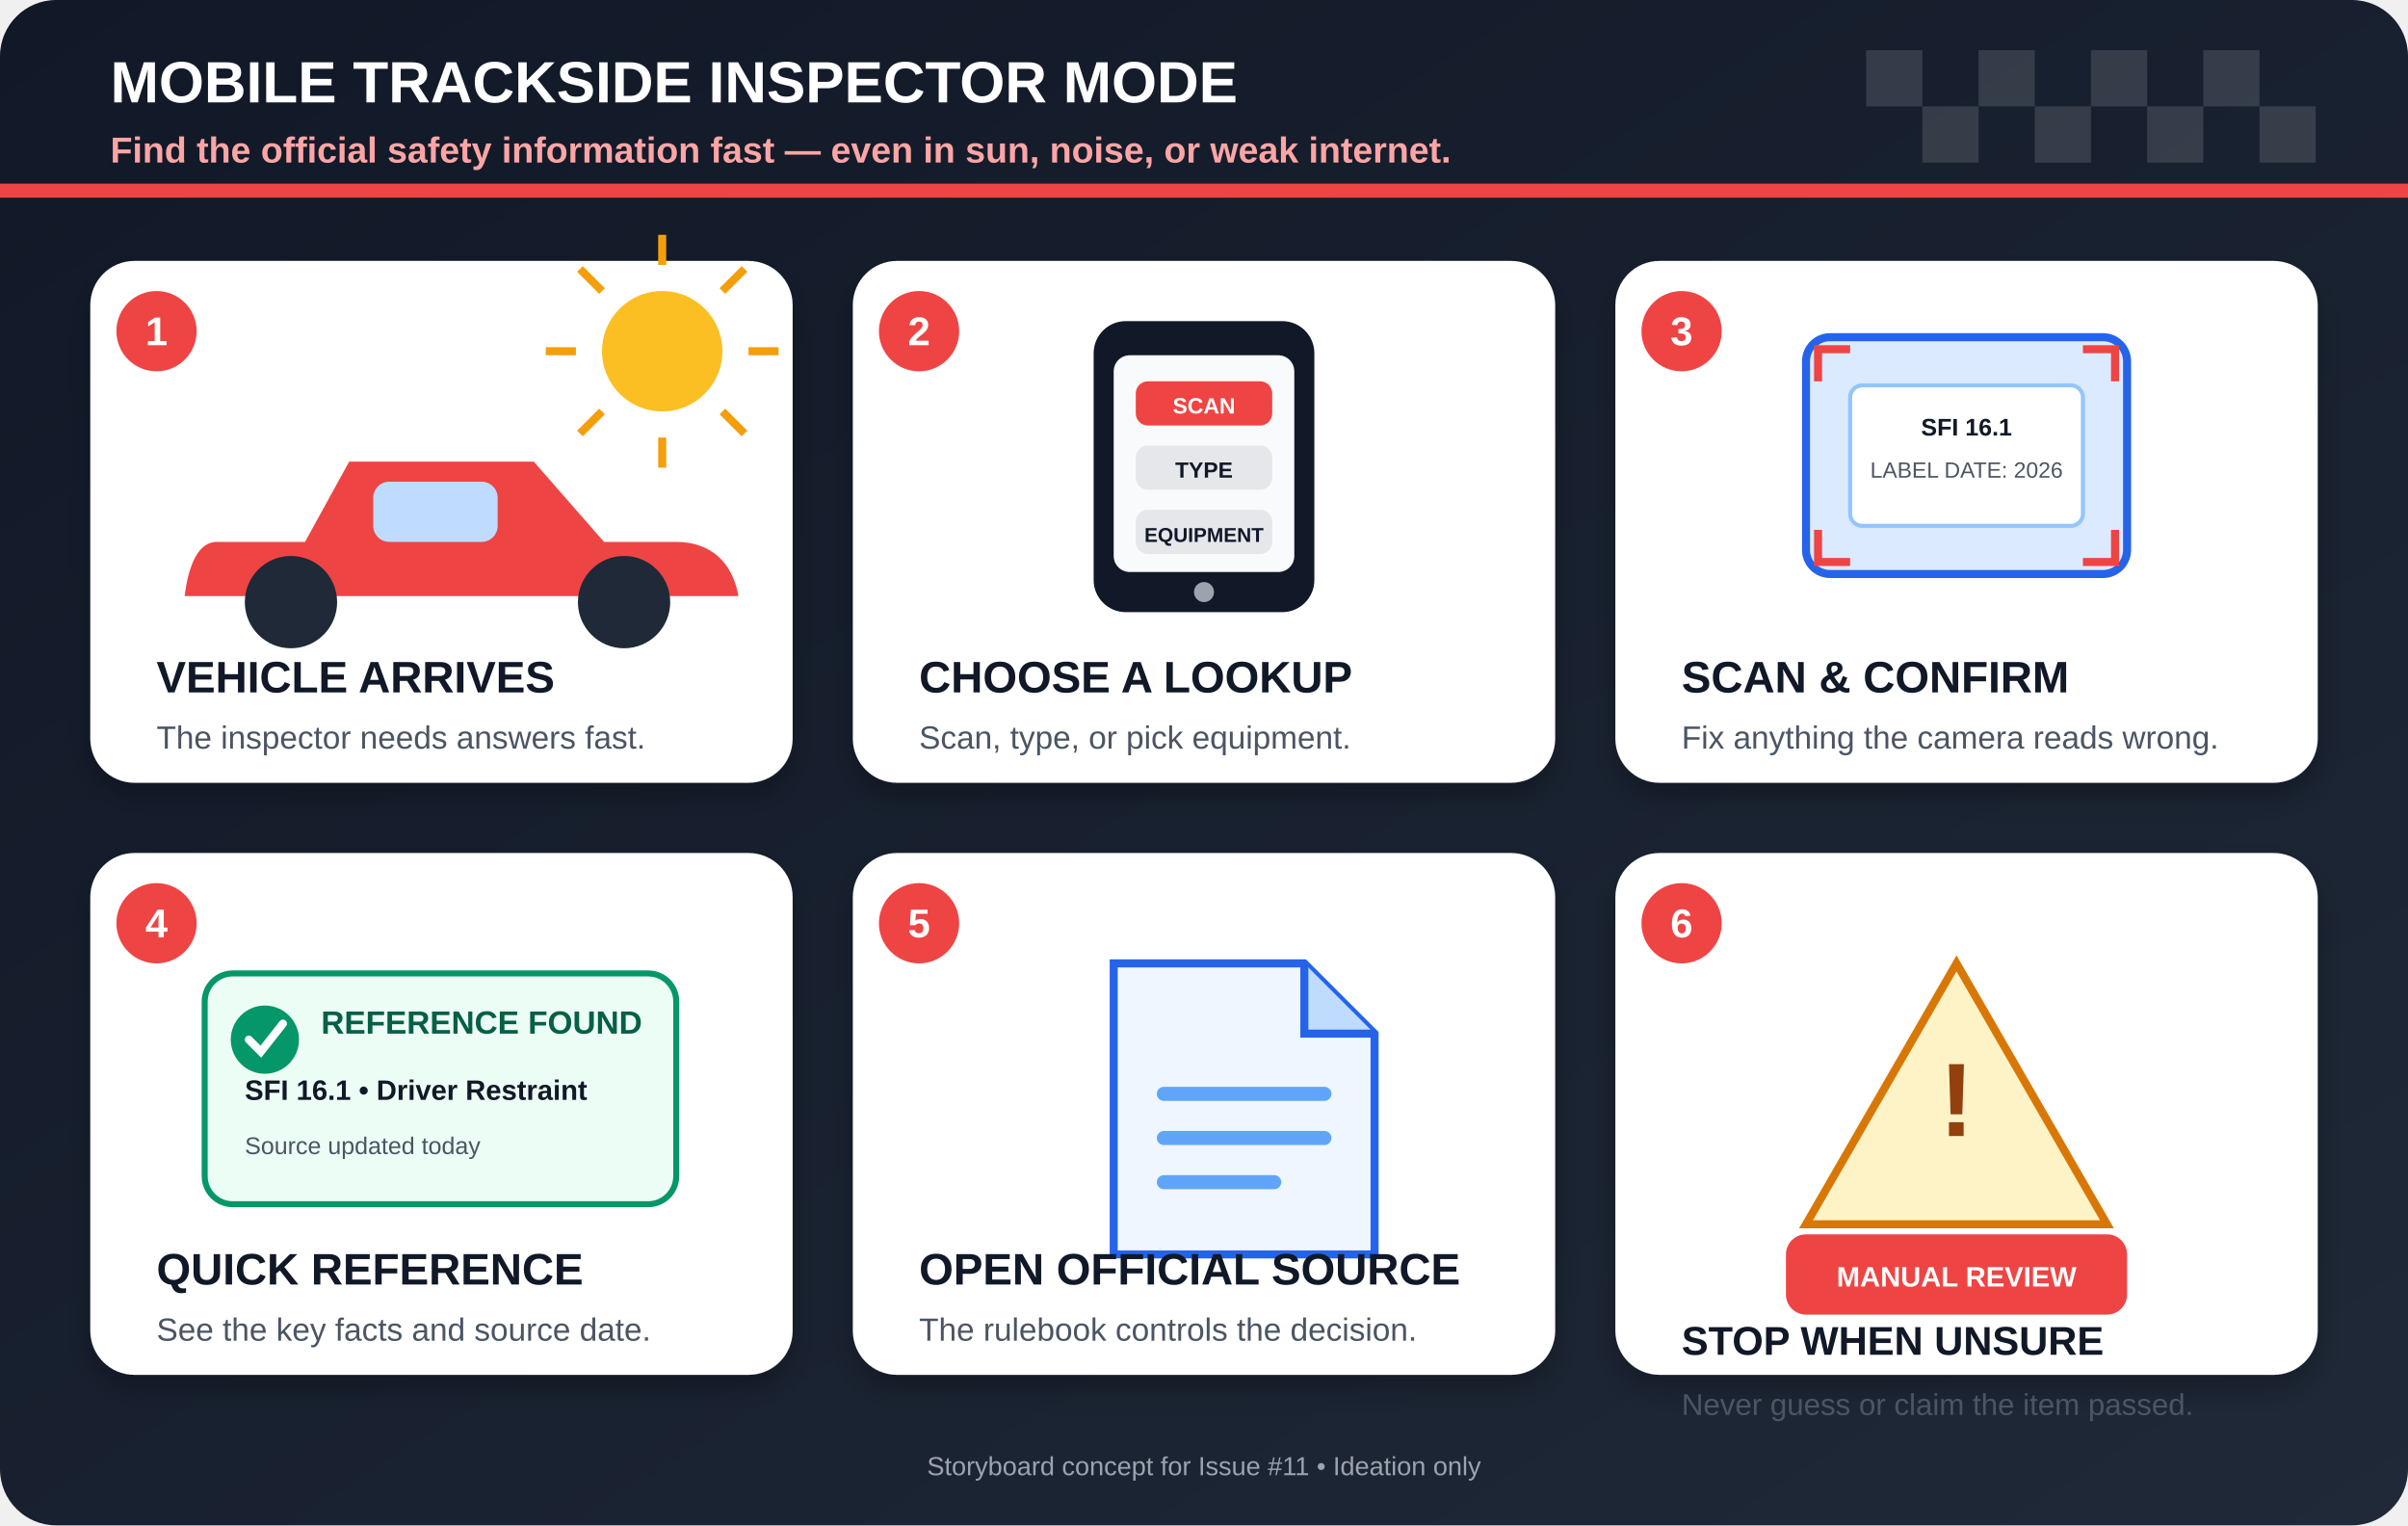
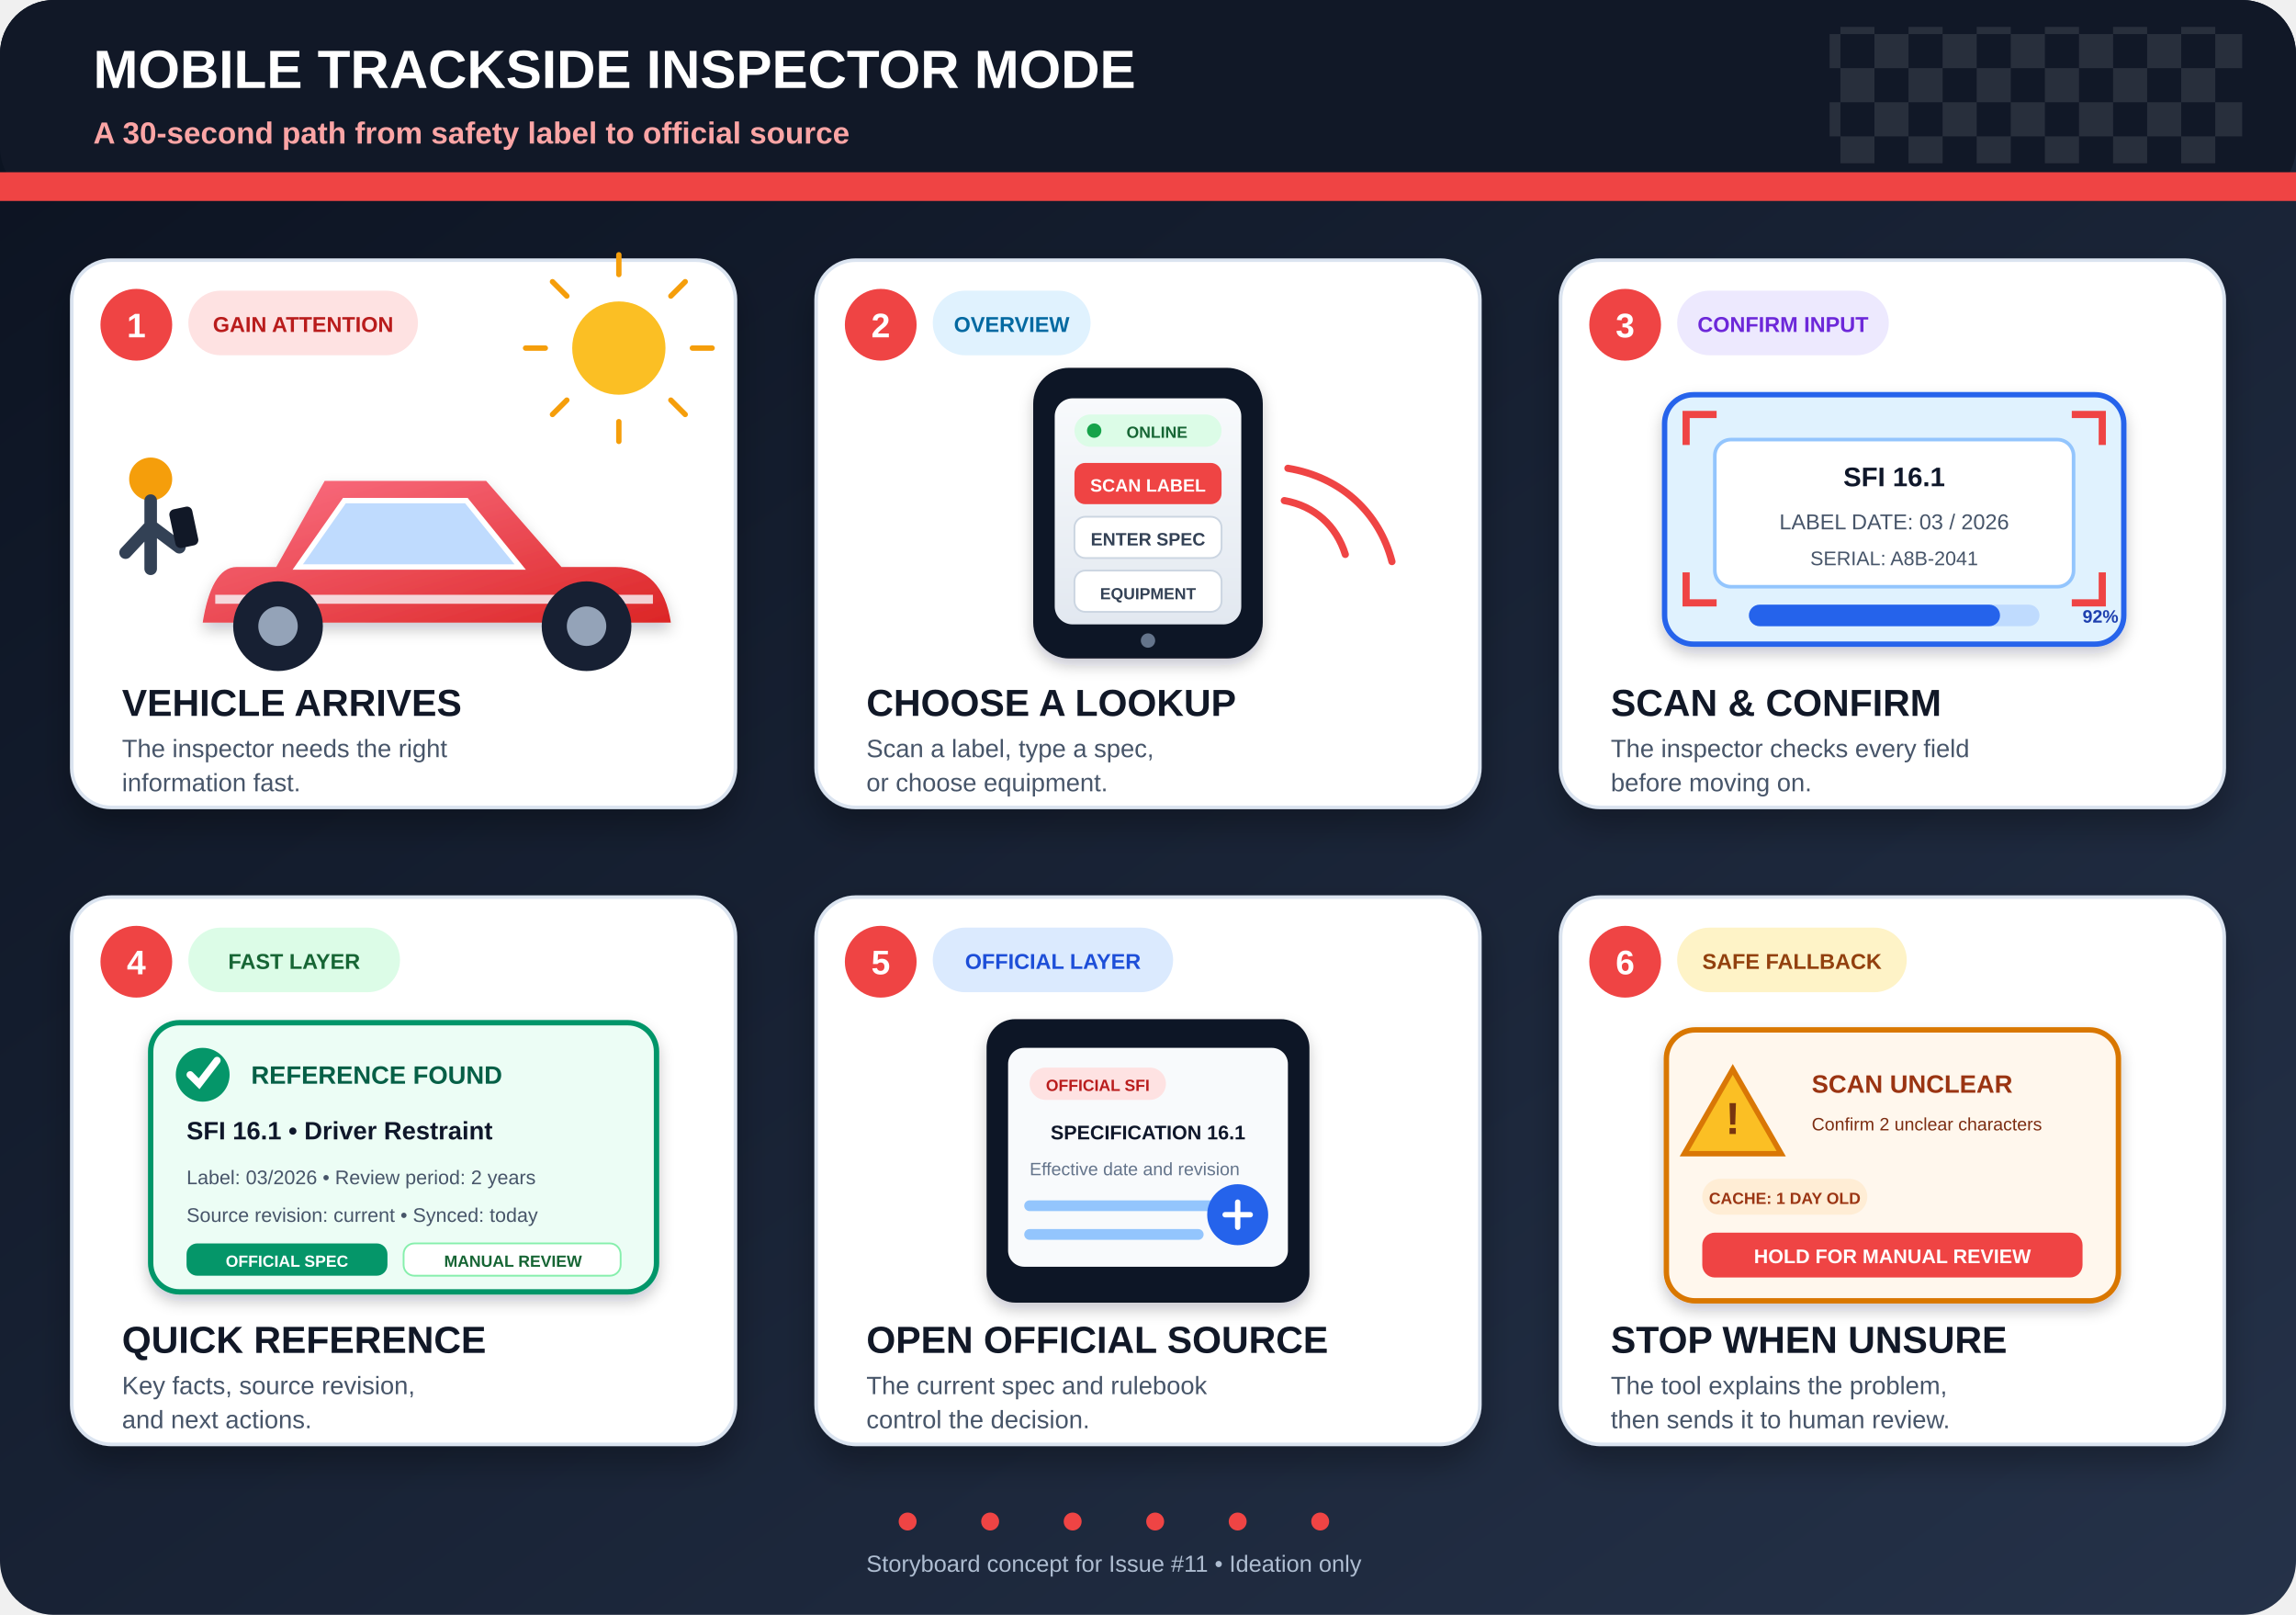
- <svg xmlns="http://www.w3.org/2000/svg" width="1200" height="760" viewBox="0 0 1200 760" role="img" aria-labelledby="title desc">
+ <svg xmlns="http://www.w3.org/2000/svg" width="1280" height="900" viewBox="0 0 1280 900" role="img" aria-labelledby="title desc">
  <defs>
-     <linearGradient id="bg" x1="0" y1="0" x2="1" y2="1">
-       <stop offset="0" stop-color="#111827" />
-       <stop offset="1" stop-color="#1f2937" />
+     <linearGradient id="background" x1="0" y1="0" x2="1" y2="1">
+       <stop offset="0" stop-color="#0b1220" />
+       <stop offset="1" stop-color="#253249" />
    </linearGradient>
-     <filter id="shadow" x="-10%" y="-10%" width="120%" height="130%">
-       <feDropShadow dx="0" dy="7" stdDeviation="7" flood-color="#000000" flood-opacity=".25" />
+     <linearGradient id="redCar" x1="0" y1="0" x2="1" y2="1">
+       <stop offset="0" stop-color="#fb7185" />
+       <stop offset="1" stop-color="#dc2626" />
+     </linearGradient>
+     <linearGradient id="phoneScreen" x1="0" y1="0" x2="0" y2="1">
+       <stop offset="0" stop-color="#f8fafc" />
+       <stop offset="1" stop-color="#e2e8f0" />
+     </linearGradient>
+     <pattern id="checkers" width="38" height="38" patternUnits="userSpaceOnUse">
+       <rect width="19" height="19" fill="#ffffff" />
+       <rect x="19" y="19" width="19" height="19" fill="#ffffff" />
+     </pattern>
+     <filter id="cardShadow" x="-15%" y="-15%" width="130%" height="140%">
+       <feDropShadow dx="0" dy="10" stdDeviation="9" flood-color="#000000" flood-opacity=".28" />
+     </filter>
+     <filter id="smallShadow" x="-20%" y="-20%" width="140%" height="150%">
+       <feDropShadow dx="0" dy="4" stdDeviation="4" flood-color="#0f172a" flood-opacity=".22" />
    </filter>
  </defs>
-   <rect width="1200" height="760" rx="28" fill="url(#bg)" />
-   <path d="M0 95h1200" stroke="#ef4444" stroke-width="7" />
-   <g opacity=".13" fill="#ffffff">
-     <rect x="930" y="25" width="28" height="28" />
-     <rect x="986" y="25" width="28" height="28" />
-     <rect x="958" y="53" width="28" height="28" />
-     <rect x="1014" y="53" width="28" height="28" />
-     <rect x="1042" y="25" width="28" height="28" />
-     <rect x="1098" y="25" width="28" height="28" />
-     <rect x="1070" y="53" width="28" height="28" />
-     <rect x="1126" y="53" width="28" height="28" />
+   <rect width="1280" height="900" rx="30" fill="url(#background)" />
+   <rect x="0" y="0" width="1280" height="112" rx="30" fill="#111827" />
+   <rect x="0" y="96" width="1280" height="16" fill="#ef4444" />
+   <rect x="1020" y="15" width="230" height="76" opacity=".10" fill="url(#checkers)" />
+   <text x="52" y="49" fill="#ffffff" font-family="Arial, sans-serif" font-size="30" font-weight="800">MOBILE TRACKSIDE INSPECTOR MODE</text>
+   <text x="52" y="80" fill="#fca5a5" font-family="Arial, sans-serif" font-size="17" font-weight="600">A 30-second path from safety label to official source</text>
+   <g filter="url(#cardShadow)">
+     <rect x="40" y="145" width="370" height="305" rx="22" fill="#ffffff" stroke="#dbe4f0" stroke-width="2" />
+     <rect x="455" y="145" width="370" height="305" rx="22" fill="#ffffff" stroke="#dbe4f0" stroke-width="2" />
+     <rect x="870" y="145" width="370" height="305" rx="22" fill="#ffffff" stroke="#dbe4f0" stroke-width="2" />
+     <rect x="40" y="500" width="370" height="305" rx="22" fill="#ffffff" stroke="#dbe4f0" stroke-width="2" />
+     <rect x="455" y="500" width="370" height="305" rx="22" fill="#ffffff" stroke="#dbe4f0" stroke-width="2" />
+     <rect x="870" y="500" width="370" height="305" rx="22" fill="#ffffff" stroke="#dbe4f0" stroke-width="2" />
  </g>
-   <text x="55" y="51" fill="#ffffff" font-family="Arial, sans-serif" font-size="29" font-weight="800">MOBILE TRACKSIDE INSPECTOR MODE</text>
-   <text x="55" y="81" fill="#fca5a5" font-family="Arial, sans-serif" font-size="18" font-weight="600">Find the official safety information fast — even in sun, noise, or weak internet.</text>
-   <g filter="url(#shadow)">
-     <rect x="45" y="130" width="350" height="260" rx="22" fill="#ffffff" />
-     <rect x="425" y="130" width="350" height="260" rx="22" fill="#ffffff" />
-     <rect x="805" y="130" width="350" height="260" rx="22" fill="#ffffff" />
-     <rect x="45" y="425" width="350" height="260" rx="22" fill="#ffffff" />
-     <rect x="425" y="425" width="350" height="260" rx="22" fill="#ffffff" />
-     <rect x="805" y="425" width="350" height="260" rx="22" fill="#ffffff" />
+   <g>
+     <circle cx="76" cy="181" r="20" fill="#ef4444" />
+     <text x="76" y="188" text-anchor="middle" fill="#ffffff" font-family="Arial, sans-serif" font-size="19" font-weight="800">1</text>
+     <rect x="105" y="162" width="128" height="36" rx="18" fill="#fee2e2" />
+     <text x="169" y="185" text-anchor="middle" fill="#b91c1c" font-family="Arial, sans-serif" font-size="12" font-weight="800">GAIN ATTENTION</text>
+     <circle cx="345" cy="194" r="26" fill="#fbbf24" />
+     <g stroke="#f59e0b" stroke-width="3" stroke-linecap="round">
+       <path d="M345 153v-11M345 246v-11M304 194h-11M397 194h-11M316 165l-8-8M382 231l-8-8M374 165l8-8M308 231l8-8" />
+     </g>
+     <path d="M132 316h22l27-48h90l42 48h30c18 0 28 11 31 31H113c3-19 9-31 19-31z" fill="url(#redCar)" filter="url(#smallShadow)" />
+     <path d="M192 279h68l30 37H166z" fill="#bfdbfe" stroke="#ffffff" stroke-width="3" />
+     <path d="M120 334h244" stroke="#f8fafc" stroke-width="5" opacity=".8" />
+     <circle cx="155" cy="349" r="25" fill="#172033" />
+     <circle cx="155" cy="349" r="11" fill="#94a3b8" />
+     <circle cx="327" cy="349" r="25" fill="#172033" />
+     <circle cx="327" cy="349" r="11" fill="#94a3b8" />
+     <circle cx="84" cy="267" r="12" fill="#f59e0b" />
+     <path d="M84 279v38M84 293l-14 15M84 293l16 12" stroke="#334155" stroke-width="7" stroke-linecap="round" />
+     <rect x="96" y="283" width="13" height="22" rx="3" fill="#111827" transform="rotate(-12 102 294)" />
+     <text x="68" y="399" fill="#111827" font-family="Arial, sans-serif" font-size="21" font-weight="800">VEHICLE ARRIVES</text>
+     <text x="68" y="422" fill="#475569" font-family="Arial, sans-serif" font-size="14">The inspector needs the right</text>
+     <text x="68" y="441" fill="#475569" font-family="Arial, sans-serif" font-size="14">information fast.</text>
  </g>
-   <circle cx="78" cy="165" r="20" fill="#ef4444" />
-   <text x="78" y="172" text-anchor="middle" fill="#ffffff" font-family="Arial" font-size="20" font-weight="800">1</text>
-   <circle cx="330" cy="175" r="30" fill="#fbbf24" />
-   <g stroke="#f59e0b" stroke-width="4">
-     <path d="M330 132v-15M330 233v-15M287 175h-15M388 175h-15M300 145l-11-11M371 216l-11-11M360 145l11-11M289 216l11-11" />
+   <g>
+     <circle cx="491" cy="181" r="20" fill="#ef4444" />
+     <text x="491" y="188" text-anchor="middle" fill="#ffffff" font-family="Arial, sans-serif" font-size="19" font-weight="800">2</text>
+     <rect x="520" y="162" width="88" height="36" rx="18" fill="#e0f2fe" />
+     <text x="564" y="185" text-anchor="middle" fill="#0369a1" font-family="Arial, sans-serif" font-size="12" font-weight="800">OVERVIEW</text>
+     <rect x="576" y="205" width="128" height="162" rx="20" fill="#111827" filter="url(#smallShadow)" />
+     <rect x="588" y="222" width="104" height="126" rx="10" fill="url(#phoneScreen)" />
+     <rect x="599" y="231" width="82" height="18" rx="9" fill="#dcfce7" />
+     <circle cx="610" cy="240" r="4" fill="#16a34a" />
+     <text x="645" y="244" text-anchor="middle" fill="#166534" font-family="Arial, sans-serif" font-size="9" font-weight="800">ONLINE</text>
+     <rect x="599" y="258" width="82" height="23" rx="6" fill="#ef4444" />
+     <text x="640" y="274" text-anchor="middle" fill="#ffffff" font-family="Arial, sans-serif" font-size="10" font-weight="800">SCAN LABEL</text>
+     <rect x="599" y="288" width="82" height="23" rx="6" fill="#ffffff" stroke="#cbd5e1" />
+     <text x="640" y="304" text-anchor="middle" fill="#334155" font-family="Arial, sans-serif" font-size="10" font-weight="800">ENTER SPEC</text>
+     <rect x="599" y="318" width="82" height="23" rx="6" fill="#ffffff" stroke="#cbd5e1" />
+     <text x="640" y="334" text-anchor="middle" fill="#334155" font-family="Arial, sans-serif" font-size="9" font-weight="800">EQUIPMENT</text>
+     <circle cx="640" cy="357" r="4" fill="#64748b" />
+     <path d="M716 279c17 3 29 14 34 30M718 261c30 5 51 25 58 52" fill="none" stroke="#ef4444" stroke-width="4" stroke-linecap="round" />
+     <text x="483" y="399" fill="#111827" font-family="Arial, sans-serif" font-size="21" font-weight="800">CHOOSE A LOOKUP</text>
+     <text x="483" y="422" fill="#475569" font-family="Arial, sans-serif" font-size="14">Scan a label, type a spec,</text>
+     <text x="483" y="441" fill="#475569" font-family="Arial, sans-serif" font-size="14">or choose equipment.</text>
  </g>
-   <path d="M108 270h44l22-40h92l35 40h36c17 0 28 10 31 27H92c2-16 7-27 16-27z" fill="#ef4444" />
-   <rect x="186" y="240" width="62" height="30" rx="8" fill="#bfdbfe" />
-   <circle cx="145" cy="300" r="23" fill="#1f2937" />
-   <circle cx="311" cy="300" r="23" fill="#1f2937" />
-   <text x="78" y="345" fill="#111827" font-family="Arial" font-size="22" font-weight="800">VEHICLE ARRIVES</text>
-   <text x="78" y="373" fill="#4b5563" font-family="Arial" font-size="16">The inspector needs answers fast.</text>
-   <circle cx="458" cy="165" r="20" fill="#ef4444" />
-   <text x="458" y="172" text-anchor="middle" fill="#ffffff" font-family="Arial" font-size="20" font-weight="800">2</text>
-   <rect x="545" y="160" width="110" height="145" rx="16" fill="#111827" />
-   <rect x="555" y="177" width="90" height="108" rx="8" fill="#f9fafb" />
-   <rect x="566" y="190" width="68" height="22" rx="6" fill="#ef4444" />
-   <text x="600" y="206" text-anchor="middle" fill="#ffffff" font-family="Arial" font-size="11" font-weight="700">SCAN</text>
-   <rect x="566" y="222" width="68" height="22" rx="6" fill="#e5e7eb" />
-   <text x="600" y="238" text-anchor="middle" fill="#111827" font-family="Arial" font-size="11" font-weight="700">TYPE</text>
-   <rect x="566" y="254" width="68" height="22" rx="6" fill="#e5e7eb" />
-   <text x="600" y="270" text-anchor="middle" fill="#111827" font-family="Arial" font-size="10" font-weight="700">EQUIPMENT</text>
-   <circle cx="600" cy="295" r="5" fill="#9ca3af" />
-   <text x="458" y="345" fill="#111827" font-family="Arial" font-size="22" font-weight="800">CHOOSE A LOOKUP</text>
-   <text x="458" y="373" fill="#4b5563" font-family="Arial" font-size="16">Scan, type, or pick equipment.</text>
-   <circle cx="838" cy="165" r="20" fill="#ef4444" />
-   <text x="838" y="172" text-anchor="middle" fill="#ffffff" font-family="Arial" font-size="20" font-weight="800">3</text>
-   <rect x="900" y="168" width="160" height="118" rx="12" fill="#dbeafe" stroke="#2563eb" stroke-width="4" />
-   <rect x="922" y="192" width="116" height="70" rx="6" fill="#ffffff" stroke="#93c5fd" stroke-width="2" />
-   <text x="980" y="217" text-anchor="middle" fill="#111827" font-family="Arial" font-size="12" font-weight="800">SFI 16.1</text>
-   <text x="980" y="238" text-anchor="middle" fill="#4b5563" font-family="Arial" font-size="11">LABEL DATE: 2026</text>
-   <path d="M906 190v-16h16M1054 190v-16h-16M906 264v16h16M1054 264v16h-16" fill="none" stroke="#ef4444" stroke-width="4" />
-   <text x="838" y="345" fill="#111827" font-family="Arial" font-size="22" font-weight="800">SCAN &amp; CONFIRM</text>
-   <text x="838" y="373" fill="#4b5563" font-family="Arial" font-size="16">Fix anything the camera reads wrong.</text>
-   <circle cx="78" cy="460" r="20" fill="#ef4444" />
-   <text x="78" y="467" text-anchor="middle" fill="#ffffff" font-family="Arial" font-size="20" font-weight="800">4</text>
-   <rect x="102" y="485" width="235" height="115" rx="14" fill="#ecfdf5" stroke="#059669" stroke-width="3" />
-   <circle cx="132" cy="518" r="17" fill="#059669" />
-   <path d="M124 518l6 6 11-14" fill="none" stroke="#ffffff" stroke-width="4" stroke-linecap="round" />
-   <text x="160" y="515" fill="#065f46" font-family="Arial" font-size="16" font-weight="800">REFERENCE FOUND</text>
-   <text x="122" y="548" fill="#111827" font-family="Arial" font-size="14" font-weight="700">SFI 16.1 • Driver Restraint</text>
-   <text x="122" y="575" fill="#4b5563" font-family="Arial" font-size="12">Source updated today</text>
-   <text x="78" y="640" fill="#111827" font-family="Arial" font-size="22" font-weight="800">QUICK REFERENCE</text>
-   <text x="78" y="668" fill="#4b5563" font-family="Arial" font-size="16">See the key facts and source date.</text>
-   <circle cx="458" cy="460" r="20" fill="#ef4444" />
-   <text x="458" y="467" text-anchor="middle" fill="#ffffff" font-family="Arial" font-size="20" font-weight="800">5</text>
-   <path d="M555 480h95l35 35v110H555z" fill="#eff6ff" stroke="#2563eb" stroke-width="4" />
-   <path d="M650 480v35h35" fill="#bfdbfe" stroke="#2563eb" stroke-width="4" />
-   <path d="M580 545h80M580 567h80M580 589h55" stroke="#60a5fa" stroke-width="7" stroke-linecap="round" />
-   <text x="458" y="640" fill="#111827" font-family="Arial" font-size="22" font-weight="800">OPEN OFFICIAL SOURCE</text>
-   <text x="458" y="668" fill="#4b5563" font-family="Arial" font-size="16">The rulebook controls the decision.</text>
-   <circle cx="838" cy="460" r="20" fill="#ef4444" />
-   <text x="838" y="467" text-anchor="middle" fill="#ffffff" font-family="Arial" font-size="20" font-weight="800">6</text>
-   <path d="M975 480l75 130H900z" fill="#fef3c7" stroke="#d97706" stroke-width="4" />
-   <text x="975" y="566" text-anchor="middle" fill="#92400e" font-family="Arial" font-size="52" font-weight="900">!</text>
-   <rect x="890" y="615" width="170" height="40" rx="10" fill="#ef4444" />
-   <text x="975" y="641" text-anchor="middle" fill="#ffffff" font-family="Arial" font-size="14" font-weight="800">MANUAL REVIEW</text>
-   <text x="838" y="675" fill="#111827" font-family="Arial" font-size="20" font-weight="800">STOP WHEN UNSURE</text>
-   <text x="838" y="705" fill="#4b5563" font-family="Arial" font-size="15">Never guess or claim the item passed.</text>
-   <text x="600" y="735" text-anchor="middle" fill="#9ca3af" font-family="Arial" font-size="13">Storyboard concept for Issue #11 • Ideation only</text>
+   <g>
+     <circle cx="906" cy="181" r="20" fill="#ef4444" />
+     <text x="906" y="188" text-anchor="middle" fill="#ffffff" font-family="Arial, sans-serif" font-size="19" font-weight="800">3</text>
+     <rect x="935" y="162" width="118" height="36" rx="18" fill="#ede9fe" />
+     <text x="994" y="185" text-anchor="middle" fill="#6d28d9" font-family="Arial, sans-serif" font-size="12" font-weight="800">CONFIRM INPUT</text>
+     <rect x="928" y="220" width="256" height="139" rx="16" fill="#e0f2fe" stroke="#2563eb" stroke-width="3" filter="url(#smallShadow)" />
+     <rect x="956" y="245" width="200" height="82" rx="9" fill="#ffffff" stroke="#93c5fd" stroke-width="2" />
+     <text x="1056" y="271" text-anchor="middle" fill="#0f172a" font-family="Arial, sans-serif" font-size="15" font-weight="800">SFI 16.1</text>
+     <text x="1056" y="295" text-anchor="middle" fill="#475569" font-family="Arial, sans-serif" font-size="12">LABEL DATE: 03 / 2026</text>
+     <text x="1056" y="315" text-anchor="middle" fill="#475569" font-family="Arial, sans-serif" font-size="11">SERIAL: A8B-2041</text>
+     <path d="M940 248v-17h17M1172 248v-17h-17M940 319v17h17M1172 319v17h-17" fill="none" stroke="#ef4444" stroke-width="4" />
+     <rect x="975" y="337" width="162" height="12" rx="6" fill="#bfdbfe" />
+     <rect x="975" y="337" width="140" height="12" rx="6" fill="#2563eb" />
+     <text x="1161" y="347" fill="#1e40af" font-family="Arial, sans-serif" font-size="10" font-weight="800">92%</text>
+     <text x="898" y="399" fill="#111827" font-family="Arial, sans-serif" font-size="21" font-weight="800">SCAN &amp; CONFIRM</text>
+     <text x="898" y="422" fill="#475569" font-family="Arial, sans-serif" font-size="14">The inspector checks every field</text>
+     <text x="898" y="441" fill="#475569" font-family="Arial, sans-serif" font-size="14">before moving on.</text>
+   </g>
+   <g>
+     <circle cx="76" cy="536" r="20" fill="#ef4444" />
+     <text x="76" y="543" text-anchor="middle" fill="#ffffff" font-family="Arial, sans-serif" font-size="19" font-weight="800">4</text>
+     <rect x="105" y="517" width="118" height="36" rx="18" fill="#dcfce7" />
+     <text x="164" y="540" text-anchor="middle" fill="#166534" font-family="Arial, sans-serif" font-size="12" font-weight="800">FAST LAYER</text>
+     <rect x="84" y="570" width="282" height="150" rx="16" fill="#ecfdf5" stroke="#059669" stroke-width="3" filter="url(#smallShadow)" />
+     <circle cx="113" cy="599" r="15" fill="#059669" />
+     <path d="M106 599l5 5 10-13" fill="none" stroke="#ffffff" stroke-width="4" stroke-linecap="round" />
+     <text x="140" y="604" fill="#065f46" font-family="Arial, sans-serif" font-size="14" font-weight="800">REFERENCE FOUND</text>
+     <text x="104" y="635" fill="#0f172a" font-family="Arial, sans-serif" font-size="14" font-weight="800">SFI 16.1 • Driver Restraint</text>
+     <text x="104" y="660" fill="#475569" font-family="Arial, sans-serif" font-size="11">Label: 03/2026  •  Review period: 2 years</text>
+     <text x="104" y="681" fill="#475569" font-family="Arial, sans-serif" font-size="11">Source revision: current  •  Synced: today</text>
+     <rect x="104" y="693" width="112" height="18" rx="6" fill="#059669" />
+     <text x="160" y="706" text-anchor="middle" fill="#ffffff" font-family="Arial, sans-serif" font-size="9" font-weight="800">OFFICIAL SPEC</text>
+     <rect x="225" y="693" width="121" height="18" rx="6" fill="#ffffff" stroke="#86efac" />
+     <text x="286" y="706" text-anchor="middle" fill="#166534" font-family="Arial, sans-serif" font-size="9" font-weight="800">MANUAL REVIEW</text>
+     <text x="68" y="754" fill="#111827" font-family="Arial, sans-serif" font-size="21" font-weight="800">QUICK REFERENCE</text>
+     <text x="68" y="777" fill="#475569" font-family="Arial, sans-serif" font-size="14">Key facts, source revision,</text>
+     <text x="68" y="796" fill="#475569" font-family="Arial, sans-serif" font-size="14">and next actions.</text>
+   </g>
+   <g>
+     <circle cx="491" cy="536" r="20" fill="#ef4444" />
+     <text x="491" y="543" text-anchor="middle" fill="#ffffff" font-family="Arial, sans-serif" font-size="19" font-weight="800">5</text>
+     <rect x="520" y="517" width="134" height="36" rx="18" fill="#dbeafe" />
+     <text x="587" y="540" text-anchor="middle" fill="#1d4ed8" font-family="Arial, sans-serif" font-size="12" font-weight="800">OFFICIAL LAYER</text>
+     <rect x="550" y="568" width="180" height="158" rx="16" fill="#111827" filter="url(#smallShadow)" />
+     <rect x="562" y="584" width="156" height="122" rx="9" fill="#f8fafc" />
+     <rect x="574" y="595" width="76" height="18" rx="9" fill="#fee2e2" />
+     <text x="612" y="608" text-anchor="middle" fill="#b91c1c" font-family="Arial, sans-serif" font-size="9" font-weight="800">OFFICIAL SFI</text>
+     <text x="640" y="635" text-anchor="middle" fill="#0f172a" font-family="Arial, sans-serif" font-size="11" font-weight="800">SPECIFICATION 16.1</text>
+     <text x="574" y="655" fill="#64748b" font-family="Arial, sans-serif" font-size="10">Effective date and revision</text>
+     <path d="M574 672h118M574 688h94" stroke="#93c5fd" stroke-width="6" stroke-linecap="round" />
+     <circle cx="690" cy="677" r="17" fill="#2563eb" />
+     <path d="M683 677h14M690 670v14" stroke="#ffffff" stroke-width="3" stroke-linecap="round" />
+     <text x="483" y="754" fill="#111827" font-family="Arial, sans-serif" font-size="21" font-weight="800">OPEN OFFICIAL SOURCE</text>
+     <text x="483" y="777" fill="#475569" font-family="Arial, sans-serif" font-size="14">The current spec and rulebook</text>
+     <text x="483" y="796" fill="#475569" font-family="Arial, sans-serif" font-size="14">control the decision.</text>
+   </g>
+   <g>
+     <circle cx="906" cy="536" r="20" fill="#ef4444" />
+     <text x="906" y="543" text-anchor="middle" fill="#ffffff" font-family="Arial, sans-serif" font-size="19" font-weight="800">6</text>
+     <rect x="935" y="517" width="128" height="36" rx="18" fill="#fef3c7" />
+     <text x="999" y="540" text-anchor="middle" fill="#92400e" font-family="Arial, sans-serif" font-size="12" font-weight="800">SAFE FALLBACK</text>
+     <rect x="929" y="574" width="252" height="151" rx="16" fill="#fff7ed" stroke="#d97706" stroke-width="3" filter="url(#smallShadow)" />
+     <path d="M966 596l27 47h-54z" fill="#fbbf24" stroke="#d97706" stroke-width="3" />
+     <text x="966" y="632" text-anchor="middle" fill="#78350f" font-family="Arial, sans-serif" font-size="25" font-weight="900">!</text>
+     <text x="1010" y="609" fill="#9a3412" font-family="Arial, sans-serif" font-size="14" font-weight="800">SCAN UNCLEAR</text>
+     <text x="1010" y="630" fill="#7c2d12" font-family="Arial, sans-serif" font-size="10">Confirm 2 unclear characters</text>
+     <rect x="949" y="657" width="92" height="20" rx="10" fill="#ffedd5" />
+     <text x="995" y="671" text-anchor="middle" fill="#9a3412" font-family="Arial, sans-serif" font-size="9" font-weight="800">CACHE: 1 DAY OLD</text>
+     <rect x="949" y="687" width="212" height="25" rx="7" fill="#ef4444" />
+     <text x="1055" y="704" text-anchor="middle" fill="#ffffff" font-family="Arial, sans-serif" font-size="11" font-weight="800">HOLD FOR MANUAL REVIEW</text>
+     <text x="898" y="754" fill="#111827" font-family="Arial, sans-serif" font-size="21" font-weight="800">STOP WHEN UNSURE</text>
+     <text x="898" y="777" fill="#475569" font-family="Arial, sans-serif" font-size="14">The tool explains the problem,</text>
+     <text x="898" y="796" fill="#475569" font-family="Arial, sans-serif" font-size="14">then sends it to human review.</text>
+   </g>
+   <g fill="#ef4444">
+     <circle cx="506" cy="848" r="5" />
+     <circle cx="552" cy="848" r="5" />
+     <circle cx="598" cy="848" r="5" />
+     <circle cx="644" cy="848" r="5" />
+     <circle cx="690" cy="848" r="5" />
+     <circle cx="736" cy="848" r="5" />
+   </g>
+   <text x="621" y="876" text-anchor="middle" fill="#aebdd1" font-family="Arial, sans-serif" font-size="13">Storyboard concept for Issue #11 • Ideation only</text>
</svg>
